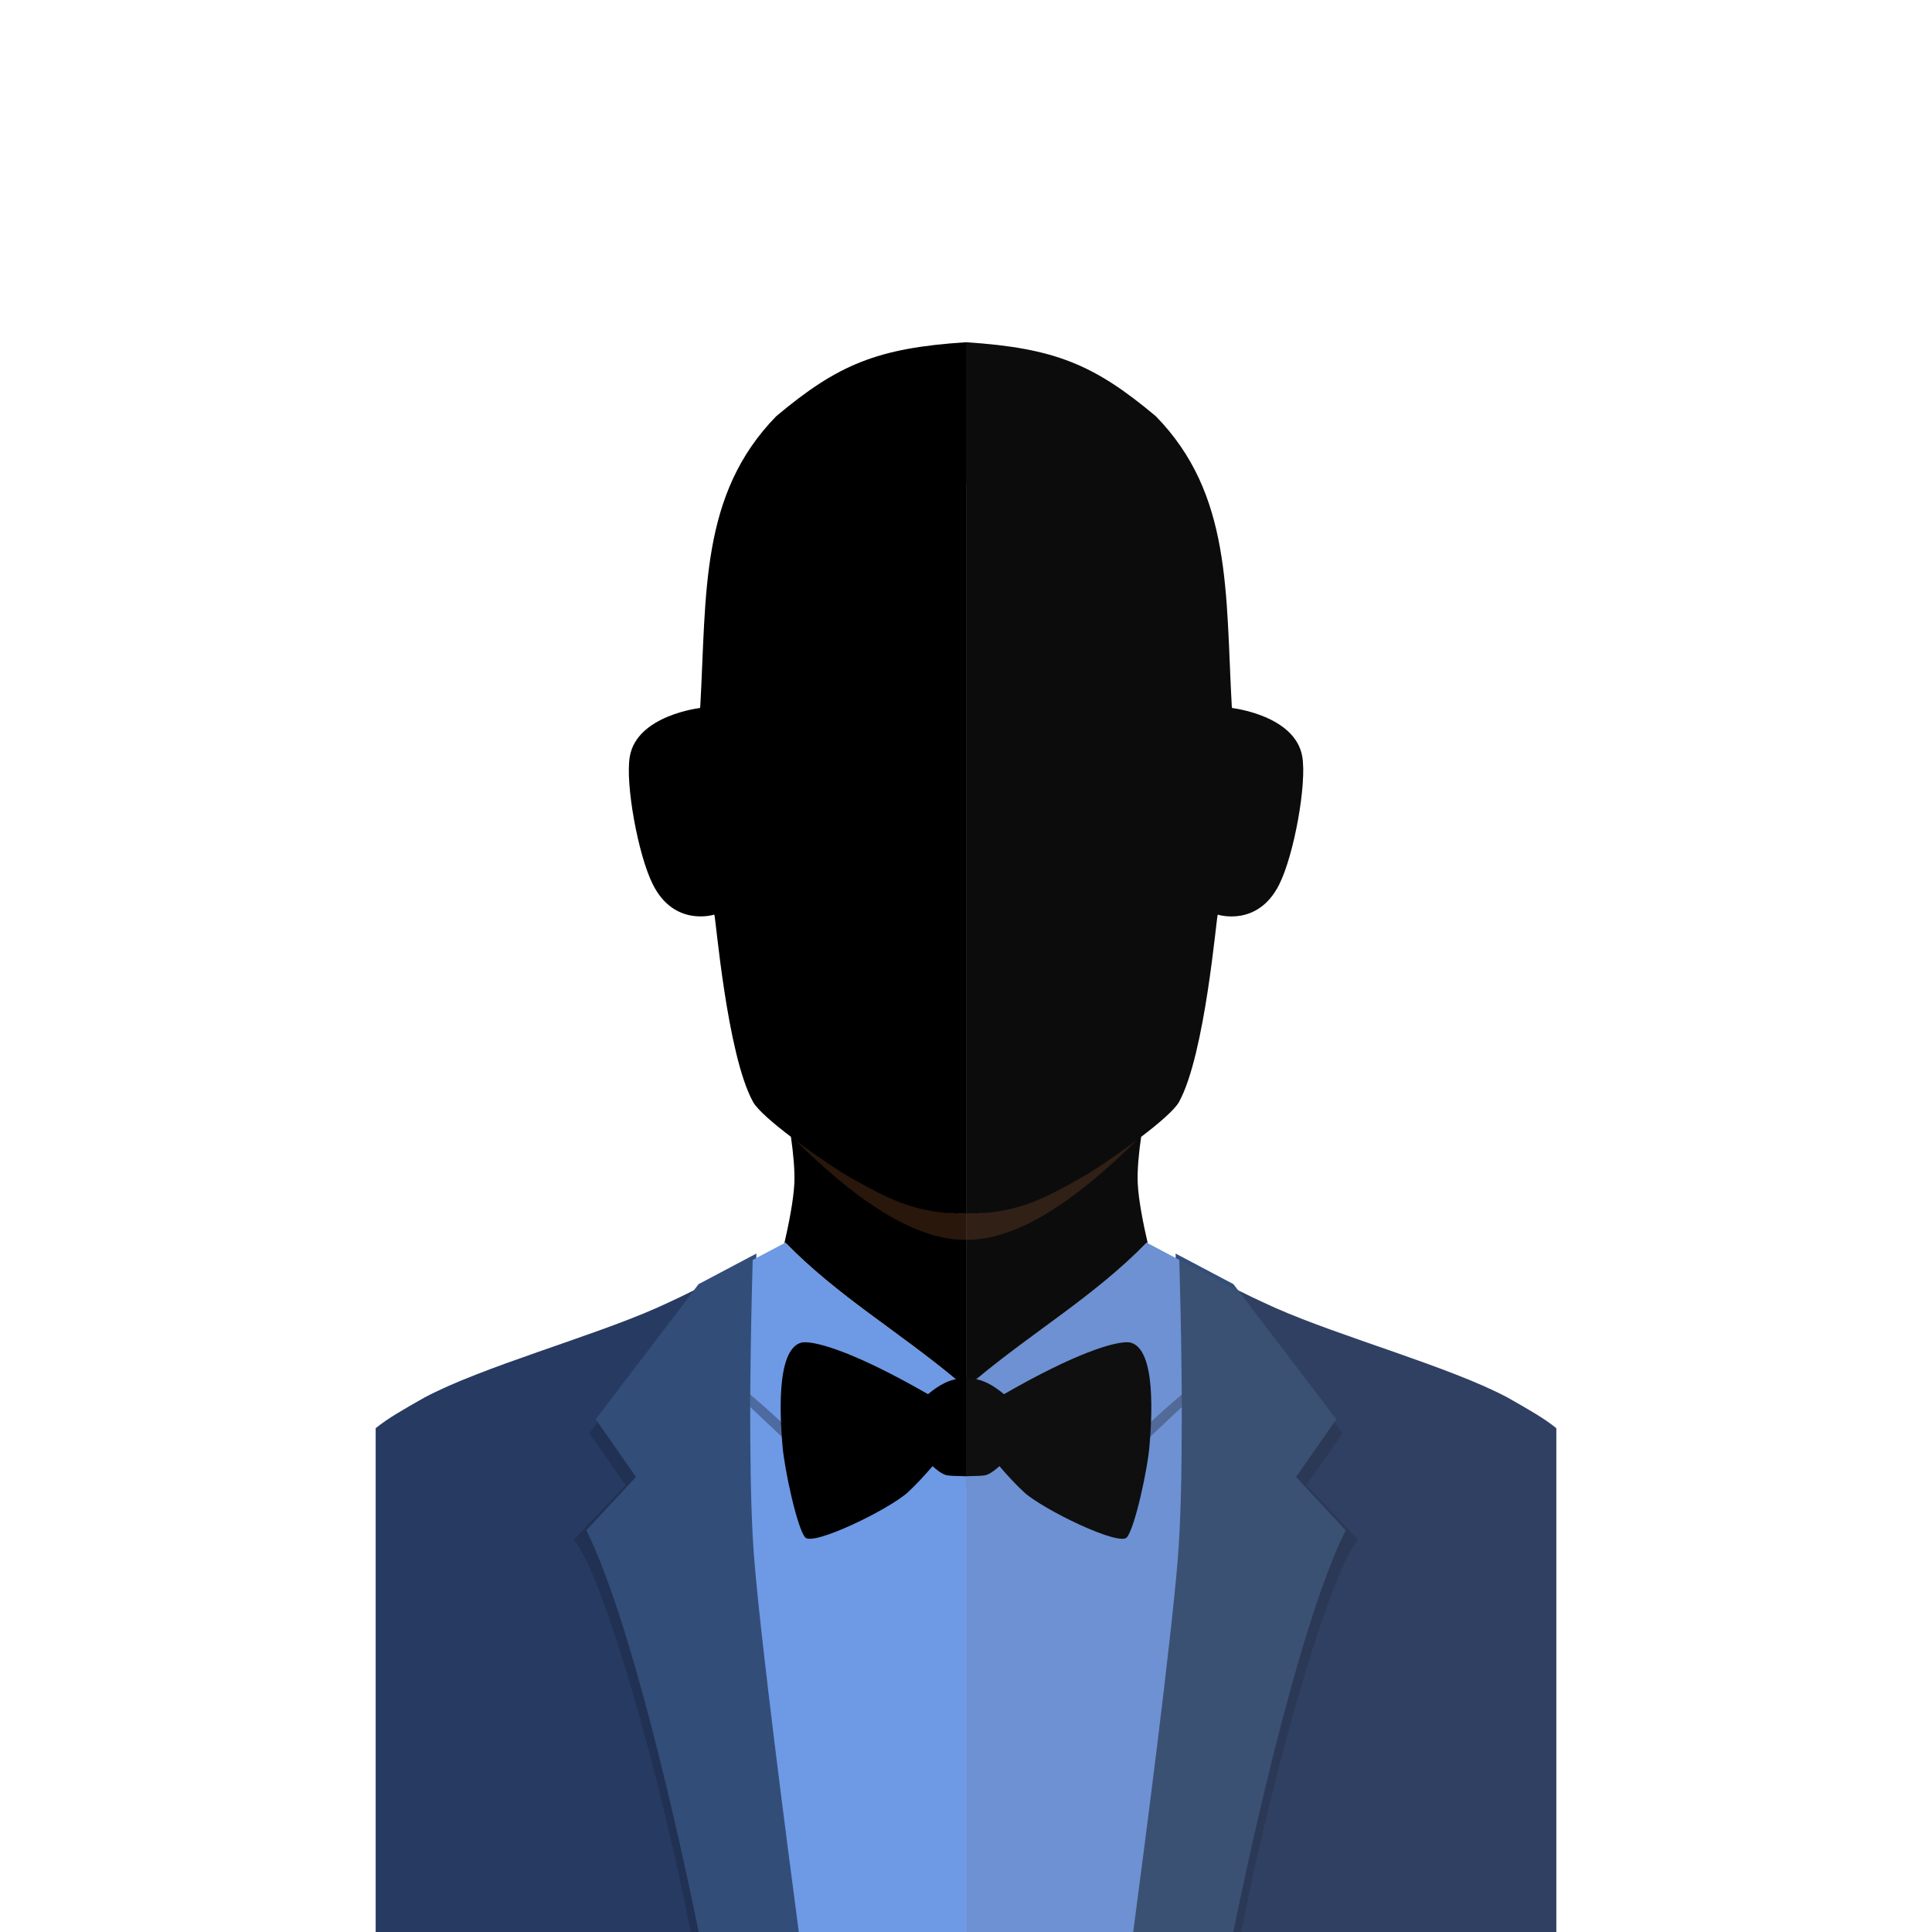
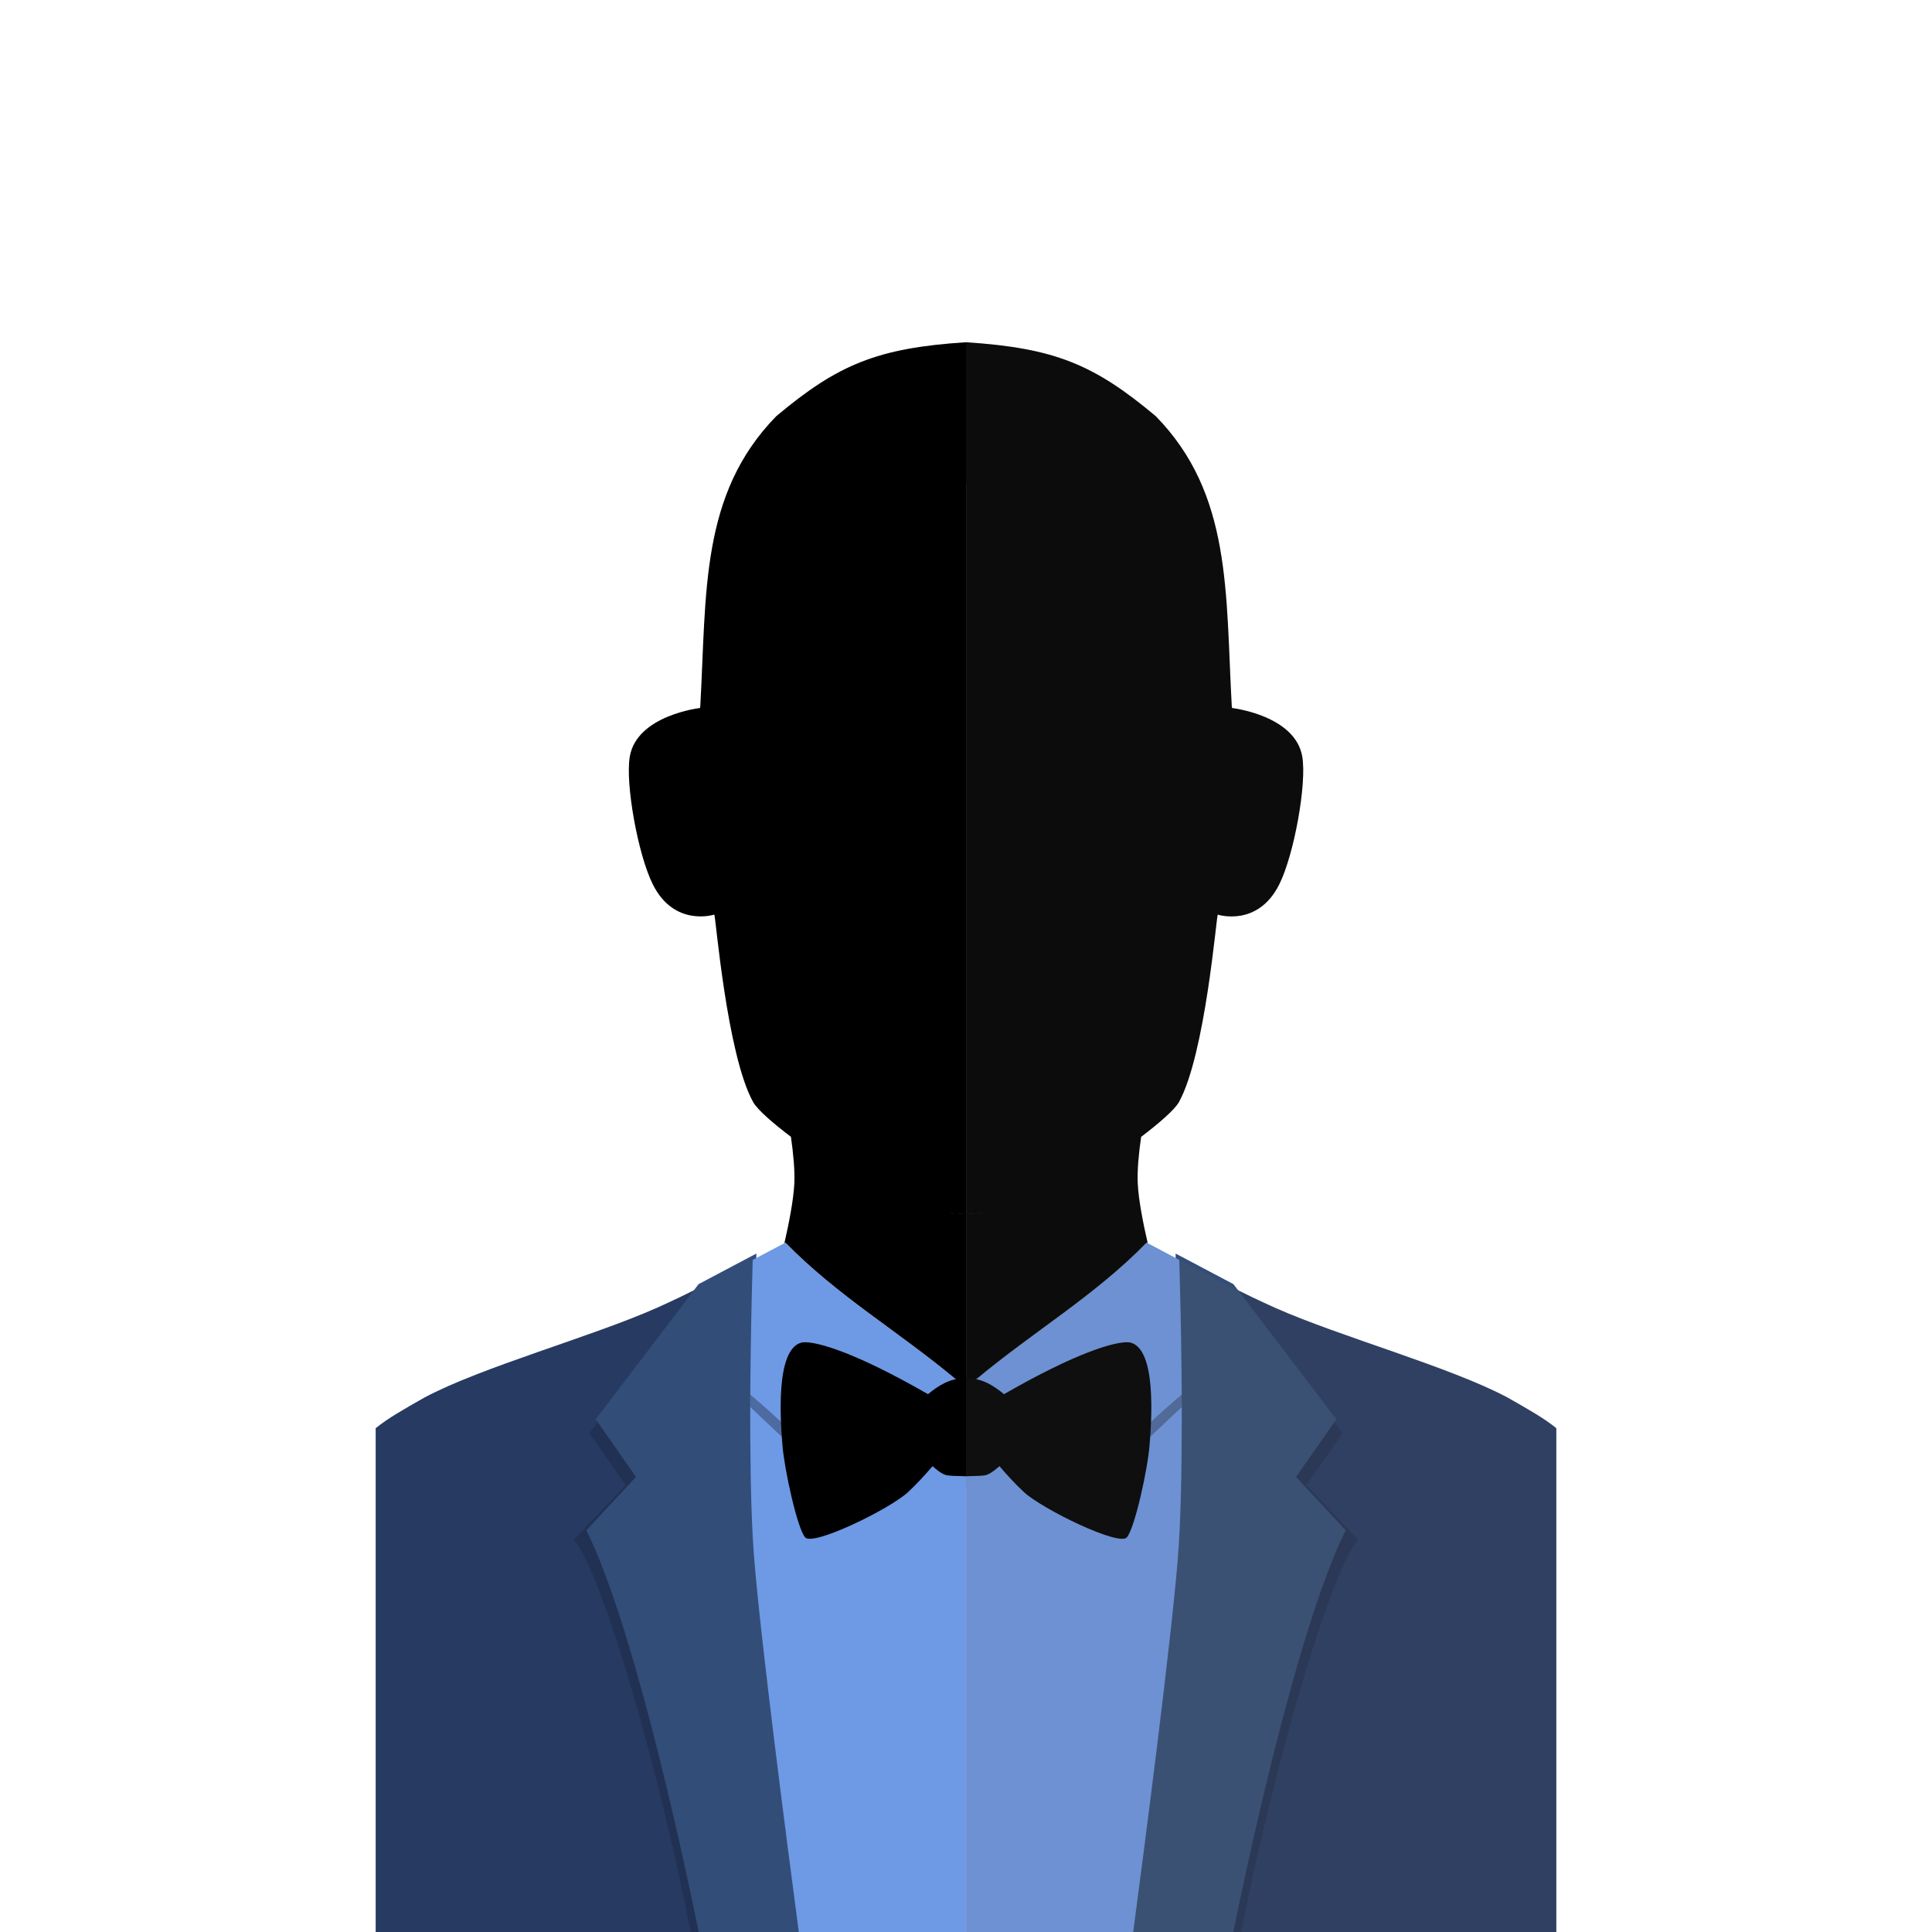
<svg xmlns="http://www.w3.org/2000/svg" height="500px" width="500px" viewBox="0 0 44 72" id="body-svg">
  <defs />
  <g id="Body" style="display: inline">
    <path id="Suit" d="M 12.275 47.871 C 11.685 48.184 10.975 48.518 10.467 48.744 C 8.058 49.815 3.955 50.94 1.816 52.083 C 1.054 52.516 0.459 52.852 0 53.225 L 0 72 L 12.173 72 C 11.822 70.262 9.874 60.867 8.009 57.051 L 9.871 55.051 L 8.515 52.895 L 12.275 47.871 z M 31.725 47.871 L 35.485 52.895 L 34.129 55.051 L 35.991 57.051 C 34.126 60.867 32.178 70.262 31.826 72 L 44 72 L 44 53.225 C 43.541 52.852 42.946 52.516 42.183 52.083 C 40.045 50.94 35.942 49.815 33.533 48.744 C 33.025 48.518 32.315 48.184 31.725 47.871 z " style="fill-rule: evenodd; fill: rgb(39, 58, 98)" />
    <path id="LapelShadow" d="M 8.362 52.896 L 7.962 53.407 L 9.32 55.347 L 7.38 57.379 C 8.412 58.533 10.529 65.793 11.739 72 L 12.173 72 C 11.822 70.263 9.874 60.868 8.009 57.052 L 9.871 55.052 L 8.362 52.896 z M 35.638 52.896 L 34.129 55.052 L 35.991 57.052 C 34.126 60.868 32.178 70.263 31.826 72 L 32.261 72 C 33.471 65.793 35.588 58.533 36.62 57.379 L 34.68 55.347 L 36.038 53.407 L 35.638 52.896 z " style="fill: rgb(0, 0, 0); fill-rule: evenodd; fill-opacity: 0.15" />
    <path id="Lapel" d="M 14.189 46.717 L 13.988 46.822 C 13.68 46.986 12.807 47.447 12.061 47.842 L 12.035 47.855 L 8.199 52.892 L 9.701 55.041 L 7.85 57.028 L 7.89 57.109 C 8.812 58.995 9.768 62.299 10.531 65.338 C 11.289 68.357 11.858 71.113 12.038 72 L 15.903 72 L 15.9 71.982 C 15.44 68.508 14.503 61.293 14.242 58.119 C 13.996 55.124 14.103 49.784 14.184 46.943 L 14.189 46.717 z M 29.811 46.717 L 29.816 46.943 C 29.897 49.784 30.004 55.124 29.758 58.119 C 29.497 61.293 28.56 68.508 28.1 71.982 L 28.097 72 L 31.963 72 C 32.143 71.113 32.711 68.357 33.469 65.338 C 34.232 62.299 35.188 58.995 36.109 57.109 L 36.149 57.028 L 34.299 55.041 L 35.801 52.892 L 31.965 47.855 L 31.94 47.842 C 31.193 47.447 30.32 46.986 30.012 46.822 L 29.811 46.717 z " style="fill-rule: evenodd; fill: rgb(50, 77, 119)" />
    <path id="Shirt" d="M 15.27 46.309 C 15.202 46.344 14.329 46.807 14.051 46.954 C 14.015 48.217 13.975 49.912 13.962 51.753 L 13.961 51.752 C 13.956 52.414 13.956 53.084 13.96 53.745 L 13.962 53.748 C 13.972 55.374 14.012 56.935 14.11 58.13 C 14.372 61.314 15.309 68.525 15.769 72 L 18.12 72 L 21.999 72 L 21.999 55.421 L 22.001 55.421 L 22.001 72 L 25.88 72 L 28.231 72 C 28.691 68.525 29.628 61.314 29.89 58.13 C 30.002 56.769 30.039 54.934 30.04 53.068 L 30.043 53.064 C 30.043 52.699 30.042 52.333 30.04 51.969 C 30.039 51.95 30.039 51.932 30.039 51.913 C 30.038 51.796 30.037 51.68 30.036 51.564 C 30.036 51.461 30.035 51.357 30.034 51.255 C 30.034 51.23 30.034 51.205 30.033 51.18 L 30.033 51.18 C 30.017 49.562 29.981 48.085 29.949 46.954 C 29.671 46.807 28.798 46.344 28.73 46.309 C 26.791 48.299 24.539 49.6 22.369 51.412 C 22.369 51.412 22.362 51.407 22.362 51.407 L 22.001 51.407 L 22.001 51.674 L 21.999 51.674 L 21.999 51.407 L 21.637 51.407 C 21.638 51.407 21.631 51.412 21.631 51.412 C 19.461 49.6 17.209 48.299 15.27 46.309 z M 14.838 52.743 C 14.988 52.879 15.139 53.018 15.292 53.162 C 15.445 53.306 15.599 53.453 15.755 53.605 C 15.911 53.757 16.068 53.912 16.227 54.072 C 16.385 54.231 16.545 54.395 16.706 54.563 C 16.867 54.73 17.029 54.902 17.193 55.079 C 17.356 55.255 17.52 55.436 17.686 55.621 C 17.52 55.436 17.356 55.255 17.193 55.079 C 17.029 54.902 16.867 54.73 16.706 54.563 C 16.545 54.395 16.385 54.231 16.227 54.072 C 16.068 53.912 15.911 53.757 15.755 53.605 C 15.599 53.453 15.445 53.306 15.292 53.162 C 15.139 53.018 14.988 52.879 14.838 52.743 z M 29.162 52.743 C 29.012 52.879 28.861 53.018 28.708 53.162 C 28.555 53.306 28.401 53.453 28.245 53.605 C 28.089 53.757 27.931 53.912 27.773 54.072 C 27.614 54.231 27.455 54.395 27.294 54.563 C 27.133 54.73 26.97 54.902 26.807 55.079 C 26.644 55.255 26.48 55.436 26.314 55.621 C 26.254 55.532 26.193 55.444 26.132 55.358 C 26.193 55.444 26.254 55.532 26.314 55.621 C 26.48 55.436 26.644 55.255 26.807 55.079 C 26.97 54.902 27.133 54.73 27.294 54.563 C 27.455 54.395 27.614 54.231 27.773 54.072 C 27.931 53.912 28.089 53.757 28.245 53.605 C 28.401 53.453 28.555 53.306 28.708 53.162 C 28.861 53.018 29.012 52.879 29.162 52.743 z M 19.252 53.641 C 19.123 53.783 18.991 53.931 18.86 54.085 C 18.794 54.162 18.728 54.24 18.662 54.32 C 18.596 54.4 18.53 54.481 18.465 54.564 C 18.407 54.636 18.35 54.709 18.293 54.783 C 18.35 54.709 18.407 54.636 18.465 54.564 C 18.53 54.482 18.596 54.4 18.662 54.32 C 18.728 54.241 18.794 54.162 18.86 54.085 C 18.992 53.931 19.123 53.783 19.252 53.641 z M 25.394 54.389 C 25.431 54.434 25.467 54.479 25.503 54.524 C 25.467 54.479 25.431 54.434 25.394 54.389 z M 25.575 54.613 C 25.613 54.661 25.65 54.71 25.688 54.758 C 25.651 54.71 25.613 54.661 25.575 54.613 z M 18.24 54.852 C 18.197 54.907 18.155 54.964 18.113 55.02 C 18.155 54.964 18.197 54.908 18.24 54.852 z M 25.769 54.863 C 25.814 54.923 25.859 54.983 25.904 55.043 C 25.859 54.983 25.814 54.923 25.769 54.863 z M 25.935 55.084 C 25.988 55.157 26.042 55.231 26.095 55.305 C 26.042 55.231 25.988 55.157 25.935 55.084 z M 18.056 55.097 C 18.011 55.158 17.966 55.221 17.921 55.283 C 17.966 55.221 18.011 55.158 18.056 55.097 z " style="fill-rule: evenodd; fill: rgb(110, 153, 229)" />
    <path id="CollarShadow" d="M 30.032 51.18 C 30.034 51.424 30.037 51.664 30.039 51.913 C 30.037 51.668 30.036 51.422 30.033 51.18 L 30.032 51.18 z M 21.999 51.674 L 21.999 55.195 L 21.999 55.421 L 22.001 55.421 L 22.001 55.195 L 22.001 51.674 L 21.999 51.674 z M 13.961 51.752 C 13.956 52.414 13.956 53.084 13.96 53.745 L 13.962 53.748 C 13.96 53.313 13.959 52.874 13.96 52.436 C 14.382 52.831 17.292 55.566 17.678 56.024 L 17.697 56.046 C 17.757 56.006 17.82 55.927 17.916 55.831 C 18.159 55.588 19.068 54.471 19.436 53.945 L 20.193 55.195 L 19.252 53.641 C 18.734 54.209 18.191 54.873 17.686 55.621 C 16.363 54.141 15.103 52.943 13.96 51.969 C 13.961 51.895 13.962 51.826 13.962 51.753 L 13.961 51.752 z M 30.04 51.969 C 28.897 52.943 27.637 54.141 26.314 55.621 C 25.807 54.871 25.265 54.208 24.748 53.641 L 24.564 53.945 C 24.932 54.471 25.841 55.588 26.084 55.831 C 26.18 55.927 26.243 56.006 26.303 56.046 L 26.322 56.024 C 26.708 55.566 29.618 52.831 30.04 52.436 C 30.04 52.646 30.04 52.857 30.04 53.068 L 30.043 53.064 C 30.043 52.699 30.042 52.333 30.04 51.969 z " style="fill: rgb(0, 0, 0); fill-rule: evenodd; fill-opacity: 0.304" />
    <g id="TieGroup" style="display: none">
      <path id="Tie" d="M 20.389,55.195 18.12,72 h 3.879 V 55.195 Z m 1.611,0 V 72 h 3.879 L 23.61,55.195 Z" style="fill-rule: evenodd" />
      <path id="TieKnot" d="m 21.637,51.407 c 0.023,-0.007 -1.103,0.811 -2.391,2.226 l 0.946,1.562 h 1.806 v -3.788 z m 0.363,0 v 3.788 h 1.806 l 0.946,-1.562 c -1.288,-1.415 -2.413,-2.233 -2.391,-2.226 z" style="fill-rule: evenodd" />
      <path id="TieTint" d="M 20.389,55.195 18.12,72 h 3.879 V 55.195 Z m 1.611,0 V 72 h 3.879 L 23.61,55.195 Z" style="fill: rgb(0, 0, 0); fill-opacity: 0.15; fill-rule: evenodd" />
    </g>
    <g id="BowtieGroup" style="display: inline">
      <path d="m 15.995,50.022 c -0.056,6.37e-4 -0.101,0.006 -0.136,0.015 -0.968,0.265 -0.773,2.923 -0.699,3.83 0.074,0.907 0.552,3.091 0.846,3.427 0.294,0.336 3.127,-1.042 3.826,-1.68 0.319,-0.292 0.653,-0.66 0.922,-0.975 3.6e-4,3.26e-4 7.05e-4,7.4e-4 0.001,10e-4 0.058,0.053 0.315,0.286 0.513,0.335 0.085,0.021 0.357,0.034 0.732,0.04 0.375,-0.006 0.647,-0.018 0.732,-0.04 0.198,-0.05 0.455,-0.283 0.513,-0.335 3.28e-4,-2.93e-4 6.73e-4,-7.07e-4 0.001,-10e-4 0.269,0.315 0.603,0.683 0.922,0.975 0.699,0.638 3.531,2.016 3.826,1.68 0.294,-0.336 0.773,-2.52 0.846,-3.427 0.074,-0.907 0.268,-3.565 -0.699,-3.83 -0.034,-0.009 -0.079,-0.015 -0.136,-0.015 -0.499,-0.006 -1.883,0.379 -4.589,1.935 -0.375,-0.302 -0.782,-0.596 -1.416,-0.596 -0.634,0 -1.041,0.294 -1.416,0.596 -2.706,-1.556 -4.09,-1.94 -4.589,-1.935 z" id="Bowtie" style="fill-rule: evenodd" />
      <path d="m 20.579,51.961 c -0.336,0.269 -0.285,1.579 -0.151,2.049 0.068,0.239 0.16,0.48 0.327,0.631 0.058,0.053 0.315,0.286 0.513,0.335 0.085,0.021 0.357,0.034 0.732,0.04 0.375,-0.006 0.647,-0.018 0.732,-0.04 0.198,-0.05 0.455,-0.283 0.513,-0.335 0.167,-0.151 0.259,-0.392 0.327,-0.631 0.134,-0.47 0.185,-1.781 -0.151,-2.049 -0.377,-0.303 -0.784,-0.6 -1.421,-0.6 -0.637,0 -1.044,0.296 -1.421,0.6 z m -3.483,1.139 c -0.09,0.002 -0.145,0.029 -0.162,0.096 -0.46,1.789 1.983,0.496 2.755,0.647 0.178,0.035 0.365,0.049 0.548,0.05 -0.041,-0.212 -0.092,-0.309 -0.095,-0.592 -1.598,0.261 -2.656,-0.209 -3.046,-0.202 z m 9.785,0 c -0.408,0.01 -1.456,0.458 -3.023,0.202 -0.003,0.282 -0.054,0.38 -0.095,0.592 0.183,-0.002 0.371,-0.015 0.548,-0.05 0.773,-0.151 3.215,1.142 2.755,-0.647 -0.019,-0.073 -0.082,-0.099 -0.186,-0.096 z" id="BowtieShadow" style="fill: rgb(0, 0, 0); fill-opacity: 0.13; fill-rule: evenodd" />
    </g>
    <path id="Head" d="m 22,12.754 c -3.311,0.214 -4.781,0.835 -7.072,2.757 -2.841,2.911 -2.594,6.565 -2.831,10.823 -10e-4,0.004 -0.013,0.052 -0.013,0.052 0,0 -2.345,0.267 -2.613,1.807 -0.174,0.998 0.301,3.652 0.858,4.766 0.804,1.607 2.291,1.125 2.291,1.125 0.048,0.028 0.463,5.204 1.444,6.981 0.161,0.293 0.749,0.797 1.412,1.302 0.086,0.602 0.15,1.25 0.126,1.741 -0.031,0.626 -0.206,1.506 -0.37,2.221 0.004,-0.002 0.037,-0.02 0.039,-0.021 1.94,1.99 4.191,3.291 6.362,5.104 0.004,-0.004 0.007,-0.006 0.006,-0.006 h 0.362 v -6.188 c -0.118,0.003 -0.232,0.003 -0.345,5.17e-4 0.112,0.003 0.227,0.003 0.345,-5.17e-4 v -27.168 c 3.6e-4,-2e-5 7.14e-4,2.2e-5 10e-4,0 3.2e-4,2.2e-5 6.73e-4,-2e-5 0.001,0 v 27.168 c 0.118,0.003 0.232,0.003 0.345,5.17e-4 -0.112,0.003 -0.227,0.003 -0.345,-5.17e-4 v 6.188 h 0.362 c -0.001,-3e-4 0.001,0.002 0.006,0.006 2.171,-1.812 4.422,-3.113 6.362,-5.104 0.002,0.001 0.035,0.019 0.039,0.021 C 28.606,45.615 28.431,44.735 28.4,44.109 c -0.025,-0.492 0.04,-1.139 0.126,-1.741 0.662,-0.504 1.25,-1.009 1.412,-1.302 0.981,-1.778 1.396,-6.953 1.444,-6.981 0,0 1.487,0.482 2.291,-1.125 0.557,-1.114 1.032,-3.768 0.858,-4.766 -0.268,-1.54 -2.613,-1.807 -2.613,-1.807 0,0 -0.012,-0.047 -0.013,-0.052 -0.237,-4.258 0.01,-7.912 -2.831,-10.823 -2.292,-1.922 -3.761,-2.543 -7.072,-2.757 z m -6.464,29.66 c 0.069,0.052 0.139,0.105 0.209,0.157 -0.07,-0.052 -0.14,-0.104 -0.209,-0.157 z m 0.265,0.198 c 0.167,0.123 0.334,0.242 0.498,0.358 -0.164,-0.116 -0.331,-0.235 -0.498,-0.358 z m 12.397,0 c -0.171,0.126 -0.341,0.248 -0.508,0.366 0.167,-0.118 0.338,-0.24 0.508,-0.366 z m -0.585,0.42 c -0.155,0.108 -0.303,0.21 -0.443,0.305 0.141,-0.095 0.289,-0.196 0.443,-0.305 z m -11.213,0.01 c 0.156,0.109 0.307,0.213 0.449,0.308 -0.142,-0.096 -0.292,-0.198 -0.449,-0.308 z m 0.535,0.366 c 0.147,0.098 0.285,0.188 0.402,0.262 -0.117,-0.074 -0.253,-0.163 -0.402,-0.262 z m 10.112,0.011 c -0.146,0.097 -0.278,0.183 -0.394,0.256 0.113,-0.072 0.251,-0.161 0.394,-0.256 z m -9.654,0.286 c 0.046,0.029 0.092,0.058 0.131,0.081 0.053,0.032 0.098,0.059 0.136,0.08 -0.038,-0.021 -0.084,-0.048 -0.136,-0.08 -0.039,-0.023 -0.086,-0.053 -0.131,-0.081 z m 9.076,0.084 c -0.05,0.03 -0.095,0.056 -0.131,0.076 0.036,-0.02 0.081,-0.046 0.131,-0.076 z M 18.13,44.126 c 0.128,0.071 0.258,0.141 0.389,0.21 -0.131,-0.069 -0.26,-0.139 -0.389,-0.21 z m 7.74,0 c -0.128,0.071 -0.257,0.141 -0.389,0.21 0.131,-0.069 0.261,-0.139 0.389,-0.21 z m -4.775,1.056 c 0.042,0.004 0.084,0.009 0.127,0.013 -0.043,-0.004 -0.085,-0.008 -0.127,-0.013 z m 1.81,0 c -0.042,0.005 -0.084,0.009 -0.127,0.013 0.043,-0.004 0.085,-0.008 0.127,-0.013 z m -1.572,0.022 c 0.097,0.007 0.196,0.012 0.298,0.015 -0.052,-0.001 -0.103,-0.003 -0.154,-0.006 -0.003,-1.57e-4 -0.006,-3.56e-4 -0.009,-5.17e-4 -0.045,-0.002 -0.09,-0.005 -0.134,-0.009 z m 1.334,0 c -0.044,0.003 -0.089,0.006 -0.134,0.009 -0.003,1.61e-4 -0.006,3.6e-4 -0.009,5.17e-4 -0.05,0.003 -0.101,0.004 -0.153,0.006 0.101,-0.003 0.199,-0.008 0.296,-0.015 z" style="fill-rule: evenodd" />
-     <path id="NeckShadow" d="m 15.625,42.48 c 1.954,1.935 4.277,3.751 6.375,3.725 2.099,0.026 4.422,-1.79 6.375,-3.725 -0.818,0.613 -1.706,1.201 -2.032,1.382 -0.001,7e-4 -0.003,0.002 -0.004,0.003 h -5.17e-4 c -0.175,0.097 -0.35,0.196 -0.528,0.294 -0.059,0.033 -0.119,0.065 -0.178,0.097 -0.866,0.468 -1.805,0.892 -3.1,0.957 -3.2e-4,1.8e-5 -6.93e-4,-1.7e-5 -0.001,0 -10e-4,4.3e-5 -0.002,-4.2e-5 -0.003,0 -0.002,1.28e-4 -0.005,4.04e-4 -0.007,5.17e-4 -0.048,0.002 -0.097,0.004 -0.146,0.006 -0.018,4.6e-4 -0.037,6.82e-4 -0.055,10e-4 -0.031,5.63e-4 -0.063,8.64e-4 -0.095,0.001 -0.027,1.52e-4 -0.054,1.52e-4 -0.081,0 -0.048,-3e-4 -0.097,-7.67e-4 -0.146,-0.002 h -5.16e-4 -5.17e-4 c -0.049,0.001 -0.098,0.002 -0.146,0.002 -0.027,1.52e-4 -0.054,1.52e-4 -0.081,0 -0.032,-1.69e-4 -0.063,-4.7e-4 -0.095,-0.001 -0.018,-3.52e-4 -0.037,-5.74e-4 -0.055,-10e-4 -0.049,-0.001 -0.098,-0.003 -0.146,-0.006 -0.002,-1.13e-4 -0.005,-3.89e-4 -0.007,-5.17e-4 -8.5e-4,-4.2e-5 -0.002,4.3e-5 -0.003,0 -3.4e-4,-1.7e-5 -7.13e-4,1.8e-5 -0.001,0 -1.295,-0.065 -2.234,-0.489 -3.1,-0.957 -0.06,-0.032 -0.119,-0.065 -0.178,-0.097 -0.177,-0.098 -0.352,-0.197 -0.528,-0.294 h -5.17e-4 c -9.99e-4,-6.7e-4 -0.003,-0.002 -0.004,-0.003 -0.326,-0.181 -1.214,-0.77 -2.032,-1.382 z" style="fill: rgb(160, 90, 44); fill-opacity: 0.261; fill-rule: evenodd" />
+     <path id="NeckShadow" d="m 15.625,42.48 c 1.954,1.935 4.277,3.751 6.375,3.725 2.099,0.026 4.422,-1.79 6.375,-3.725 -0.818,0.613 -1.706,1.201 -2.032,1.382 -0.001,7e-4 -0.003,0.002 -0.004,0.003 h -5.17e-4 c -0.175,0.097 -0.35,0.196 -0.528,0.294 -0.059,0.033 -0.119,0.065 -0.178,0.097 -0.866,0.468 -1.805,0.892 -3.1,0.957 -3.2e-4,1.8e-5 -6.93e-4,-1.7e-5 -0.001,0 -10e-4,4.3e-5 -0.002,-4.2e-5 -0.003,0 -0.002,1.28e-4 -0.005,4.04e-4 -0.007,5.17e-4 -0.048,0.002 -0.097,0.004 -0.146,0.006 -0.018,4.6e-4 -0.037,6.82e-4 -0.055,10e-4 -0.031,5.63e-4 -0.063,8.64e-4 -0.095,0.001 -0.027,1.52e-4 -0.054,1.52e-4 -0.081,0 -0.048,-3e-4 -0.097,-7.67e-4 -0.146,-0.002 h -5.16e-4 -5.17e-4 c -0.049,0.001 -0.098,0.002 -0.146,0.002 -0.027,1.52e-4 -0.054,1.52e-4 -0.081,0 -0.032,-1.69e-4 -0.063,-4.7e-4 -0.095,-0.001 -0.018,-3.52e-4 -0.037,-5.74e-4 -0.055,-10e-4 -0.049,-0.001 -0.098,-0.003 -0.146,-0.006 -0.002,-1.13e-4 -0.005,-3.89e-4 -0.007,-5.17e-4 -8.5e-4,-4.2e-5 -0.002,4.3e-5 -0.003,0 -3.4e-4,-1.7e-5 -7.13e-4,1.8e-5 -0.001,0 -1.295,-0.065 -2.234,-0.489 -3.1,-0.957 -0.06,-0.032 -0.119,-0.065 -0.178,-0.097 -0.177,-0.098 -0.352,-0.197 -0.528,-0.294 h -5.17e-4 c -9.99e-4,-6.7e-4 -0.003,-0.002 -0.004,-0.003 -0.326,-0.181 -1.214,-0.77 -2.032,-1.382 z" style="fill: #000000; fill-opacity: 0.2; fill-rule: evenodd" />
    <path d="m 28.729,46.309 c 0.068,0.036 0.941,0.498 1.219,0.645 0.005,0.186 0.011,0.402 0.016,0.606 -0.005,-0.208 -0.011,-0.433 -0.016,-0.621 0.285,0.151 1.08,0.571 1.784,0.944 l -0.008,-0.011 c 0.59,0.312 1.3,0.646 1.808,0.872 2.409,1.071 6.512,2.197 8.651,3.339 0.762,0.433 1.357,0.77 1.816,1.142 V 72 H 32.26 v 5.16e-4 H 31.826 28.23 V 72 H 25.879 22 v -16.805 -3.788 h 0.362 c -0.001,-3.39e-4 0.001,0.002 0.006,0.006 2.171,-1.812 4.422,-3.113 6.362,-5.104 z" id="RightTint" style="fill: rgb(102, 102, 102); fill-opacity: 0.15; fill-rule: evenodd" />
    <path d="m 22,12.754 v 5.297 c 3.6e-4,2e-5 7.06e-4,-2.1e-5 10e-4,0 v 27.168 h -5.17e-4 -5.16e-4 v 0.986 c 2.76e-4,4e-6 7.23e-4,-5e-6 0.001,0 v 5.202 h 0.362 c -0.001,-3e-4 0.001,0.002 0.006,0.006 2.171,-1.812 4.422,-3.113 6.362,-5.104 0.002,0.001 0.035,0.019 0.039,0.021 -0.164,-0.715 -0.339,-1.594 -0.37,-2.221 -0.025,-0.492 0.04,-1.139 0.126,-1.741 0.662,-0.504 1.25,-1.009 1.412,-1.302 0.981,-1.778 1.396,-6.953 1.444,-6.981 0,0 1.487,0.482 2.291,-1.125 0.557,-1.114 1.032,-3.768 0.858,-4.766 C 34.263,26.653 31.917,26.386 31.917,26.386 c 0,0 -0.012,-0.047 -0.013,-0.051 -0.237,-4.258 0.01,-7.913 -2.831,-10.824 -2.292,-1.922 -3.761,-2.543 -7.072,-2.757 z" id="HeadTint" style="         fill: rgb(102, 102, 102);         fill-opacity: 0.123;         fill-rule: evenodd;       " />
  </g>
</svg>
